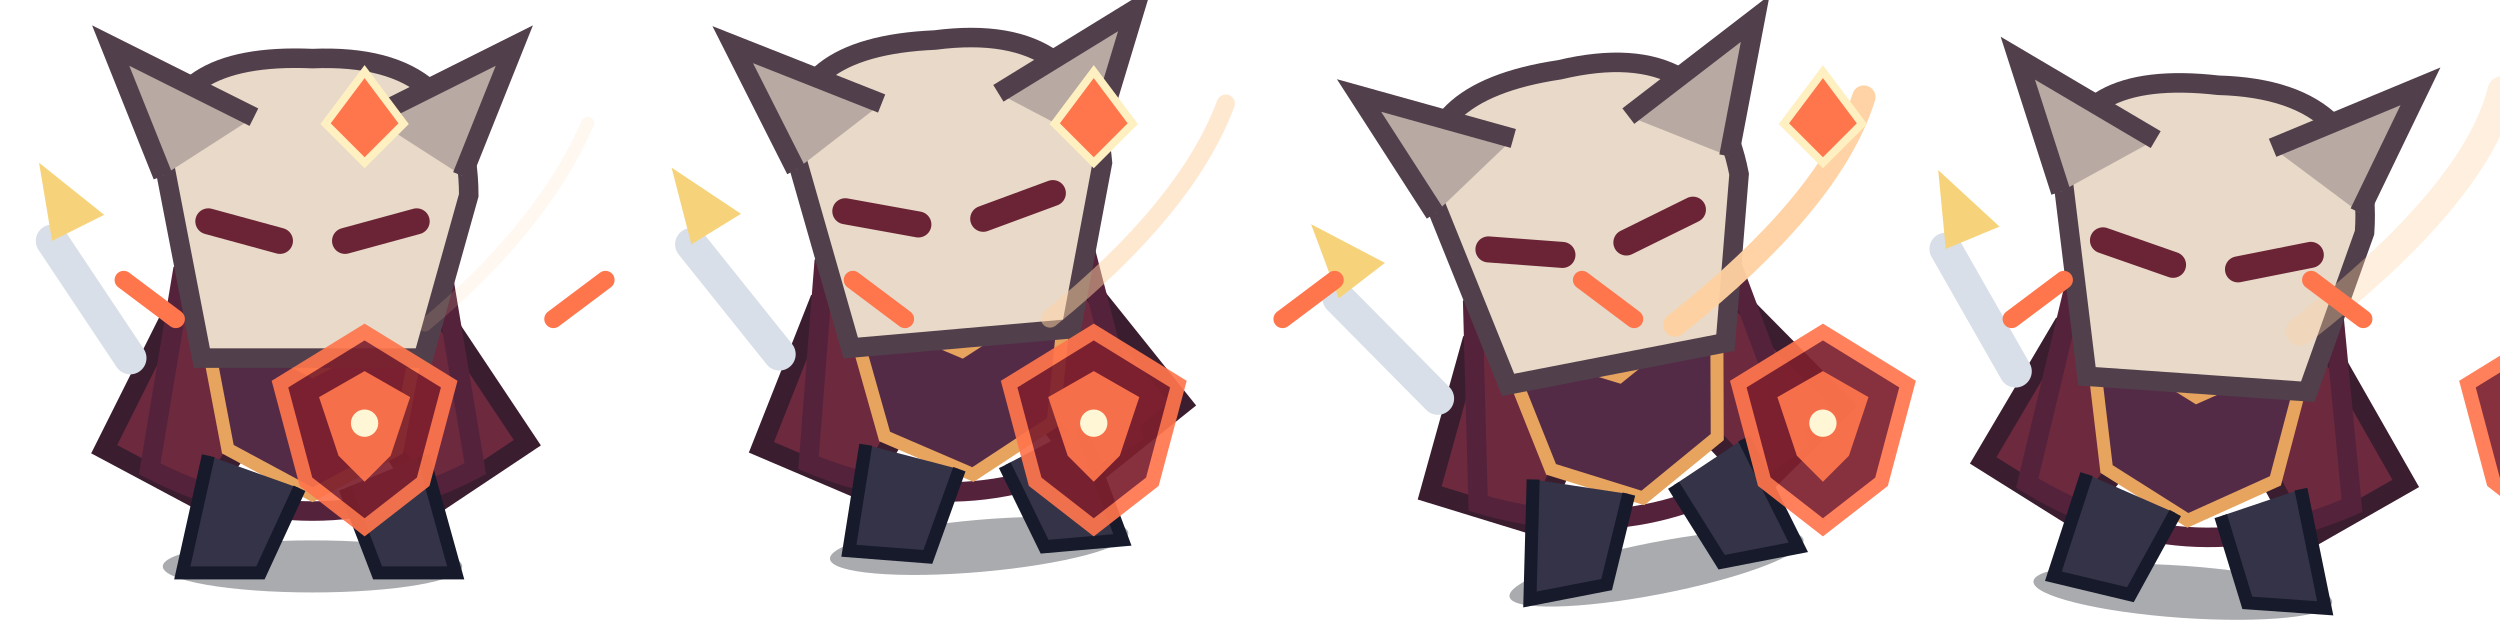
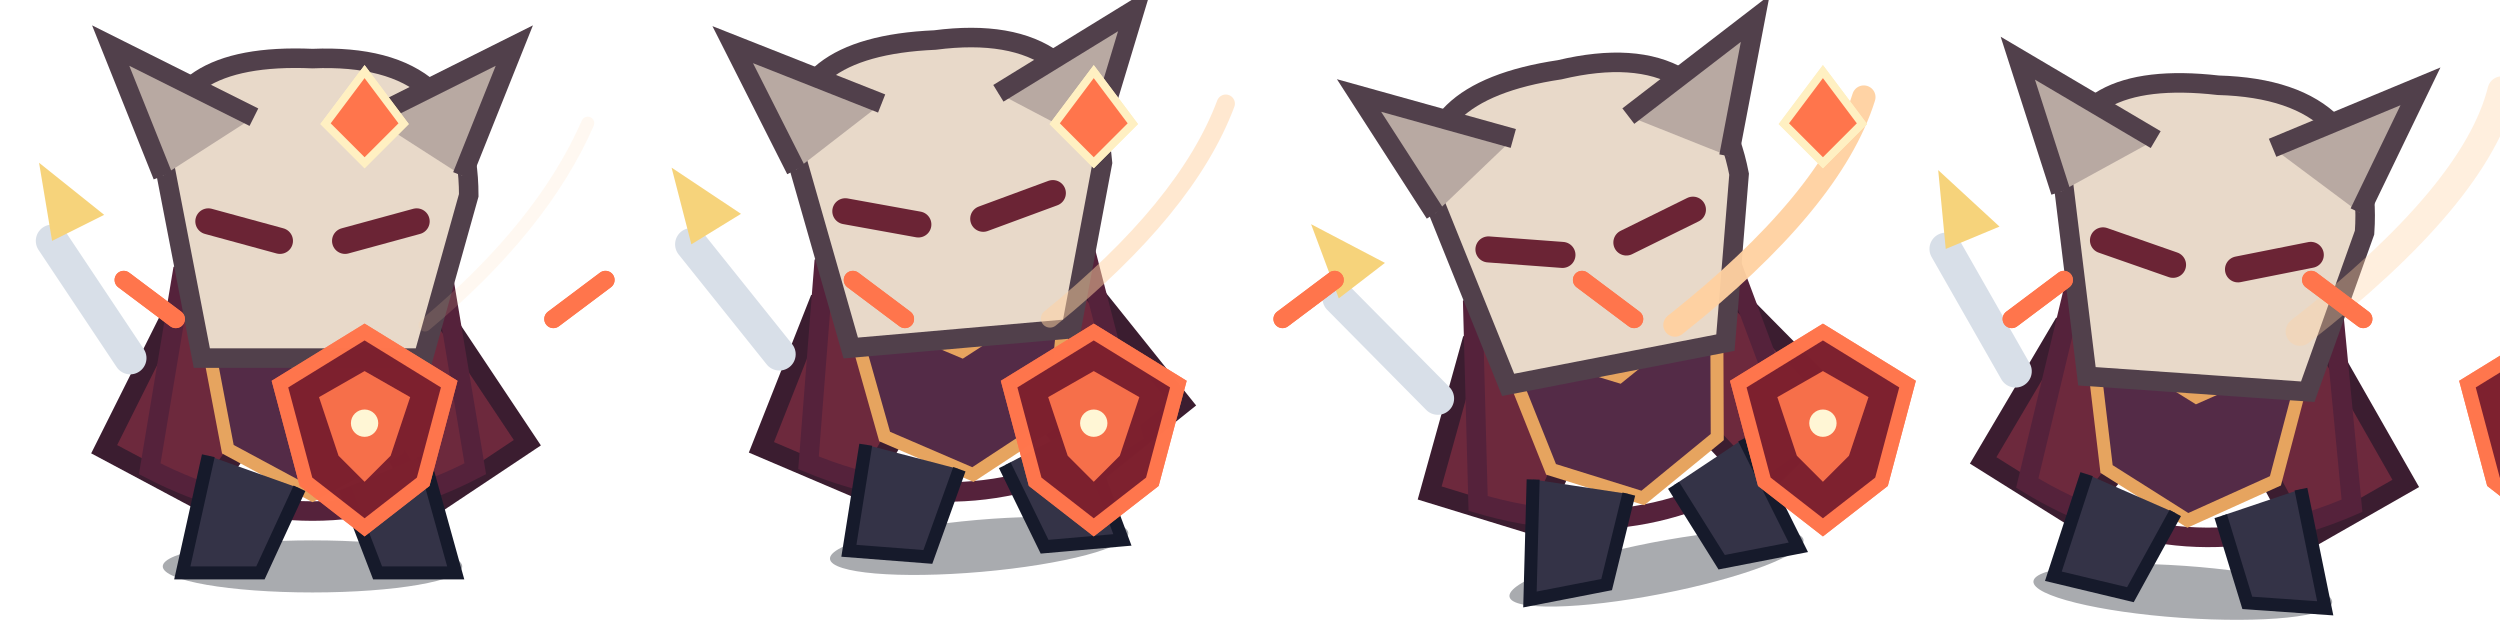
<svg xmlns="http://www.w3.org/2000/svg" viewBox="0 0 384 96">
  <g transform="translate(0,0)">
    <g transform="translate(0,0) rotate(0 48 48)">
      <ellipse cx="48" cy="87" rx="23" ry="4" fill="#080d19" opacity=".35" />
      <path d="M27 47 16 69 31 77 43 60M67 47 81 68 66 78 54 59" fill="#6d293d" stroke="#3b1d30" stroke-width="3" />
      <path d="M28 42Q48 32 68 42L73 72Q48 85 23 72Z" fill="url(#r)" stroke="#55223b" stroke-width="3" />
      <path d="M31 48 48 57 65 48 61 69 48 76 35 69Z" fill="#542b47" stroke="#e6a45f" stroke-width="2" />
      <path d="M25 24Q25 8 48 9Q72 8 72 30L65 55 31 55Z" fill="#e8d9c9" stroke="#51404b" stroke-width="3" />
      <path d="M25 27 17 7 39 18M71 27 79 7 57 18" fill="#b8a9a2" stroke="#51404b" stroke-width="3" />
      <path d="M32 34l11 3m21-3-11 3" stroke="#6b2435" stroke-width="4" stroke-linecap="round" />
      <path d="M20 55 8 37" stroke="#d8dfe8" stroke-width="5" stroke-linecap="round" />
      <path d="M8 37 6 25 16 33Z" fill="#f6d37b" />
      <path d="M32 70 28 88 40 88 46 75M53 75 58 88 70 88 65 70" fill="#343347" stroke="#161a2b" stroke-width="2" />
    </g>
    <path d="M65.28 49.92q18 -15 25 -31" fill="none" stroke="#ffd1a1" stroke-width="2" stroke-linecap="round" opacity="0.15" />
  </g>
  <g transform="translate(96,-1)">
    <g transform="translate(3,-2) rotate(-5 48 48)">
      <ellipse cx="48" cy="87" rx="23" ry="4" fill="#080d19" opacity=".35" />
      <path d="M27 47 16 69 31 77 43 60M67 47 81 68 66 78 54 59" fill="#6d293d" stroke="#3b1d30" stroke-width="3" />
      <path d="M28 42Q48 32 68 42L73 72Q48 85 23 72Z" fill="url(#r)" stroke="#55223b" stroke-width="3" />
      <path d="M31 48 48 57 65 48 61 69 48 76 35 69Z" fill="#542b47" stroke="#e6a45f" stroke-width="2" />
      <path d="M25 24Q25 8 48 9Q72 8 72 30L65 55 31 55Z" fill="#e8d9c9" stroke="#51404b" stroke-width="3" />
      <path d="M25 27 17 7 39 18M71 27 79 7 57 18" fill="#b8a9a2" stroke="#51404b" stroke-width="3" />
      <path d="M32 34l11 3m21-3-11 3" stroke="#6b2435" stroke-width="4" stroke-linecap="round" />
      <path d="M20 55 8 37" stroke="#d8dfe8" stroke-width="5" stroke-linecap="round" />
      <path d="M8 37 6 25 16 33Z" fill="#f6d37b" />
      <path d="M32 70 28 86 40 88 46 75M53 75 58 88 70 88 65 70" fill="#343347" stroke="#161a2b" stroke-width="2" />
    </g>
    <path d="M65.28 49.92q21 -17 27 -33" fill="none" stroke="#ffd1a1" stroke-width="2.8" stroke-linecap="round" opacity="0.5" />
  </g>
  <g transform="translate(192,0)">
    <g transform="translate(7,1) rotate(-11 48 48)">
      <ellipse cx="48" cy="87" rx="23" ry="4" fill="#080d19" opacity=".35" />
      <path d="M27 47 16 69 31 77 43 60M67 47 81 68 66 78 54 59" fill="#6d293d" stroke="#3b1d30" stroke-width="3" />
      <path d="M28 42Q48 32 68 42L73 72Q48 85 23 72Z" fill="url(#r)" stroke="#55223b" stroke-width="3" />
      <path d="M31 48 48 57 65 48 61 69 48 76 35 69Z" fill="#542b47" stroke="#e6a45f" stroke-width="2" />
      <path d="M25 24Q25 8 48 9Q72 8 72 30L65 55 31 55Z" fill="#e8d9c9" stroke="#51404b" stroke-width="3" />
      <path d="M25 27 17 7 39 18M71 27 79 7 57 18" fill="#b8a9a2" stroke="#51404b" stroke-width="3" />
      <path d="M32 34l11 3m21-3-11 3" stroke="#6b2435" stroke-width="4" stroke-linecap="round" />
      <path d="M20 55 8 37" stroke="#d8dfe8" stroke-width="5" stroke-linecap="round" />
      <path d="M8 37 6 25 16 33Z" fill="#f6d37b" />
      <path d="M32 70 28 88 40 88 46 75M53 75 58 88 70 88 65 70" fill="#343347" stroke="#161a2b" stroke-width="2" />
    </g>
    <path d="M65.28 49.92q24 -19 29 -35" fill="none" stroke="#ffd1a1" stroke-width="3.6" stroke-linecap="round" opacity="0.95" />
  </g>
  <g transform="translate(288,1)">
    <g transform="translate(2,3) rotate(4 48 48)">
      <ellipse cx="48" cy="87" rx="23" ry="4" fill="#080d19" opacity=".35" />
      <path d="M27 47 16 69 31 77 43 60M67 47 81 68 66 78 54 59" fill="#6d293d" stroke="#3b1d30" stroke-width="3" />
      <path d="M28 42Q48 32 68 42L73 72Q48 85 23 72Z" fill="url(#r)" stroke="#55223b" stroke-width="3" />
      <path d="M31 48 48 57 65 48 61 69 48 76 35 69Z" fill="#542b47" stroke="#e6a45f" stroke-width="2" />
      <path d="M25 24Q25 8 48 9Q72 8 72 30L65 55 31 55Z" fill="#e8d9c9" stroke="#51404b" stroke-width="3" />
      <path d="M25 27 17 7 39 18M71 27 79 7 57 18" fill="#b8a9a2" stroke="#51404b" stroke-width="3" />
      <path d="M32 34l11 3m21-3-11 3" stroke="#6b2435" stroke-width="4" stroke-linecap="round" />
      <path d="M20 55 8 37" stroke="#d8dfe8" stroke-width="5" stroke-linecap="round" />
      <path d="M8 37 6 25 16 33Z" fill="#f6d37b" />
      <path d="M32 70 28 86 40 88 46 75M53 75 58 88 70 88 65 70" fill="#343347" stroke="#161a2b" stroke-width="2" />
    </g>
    <path d="M65.28 49.92q27 -21 31 -37" fill="none" stroke="#ffd1a1" stroke-width="4.4" stroke-linecap="round" opacity="0.35" />
  </g>
  <g transform="translate(0,0)" opacity="1">
    <path d="M43 59 56 51 69 59 65 74 56 81 47 74Z" fill="#7d202e" stroke="#ff754c" stroke-width="2.2" opacity=".92" />
    <path d="M49 61 56 57 63 61 60 70 56 74 52 70Z" fill="#ff754c" opacity=".92" />
    <path d="M50 19 56 11 62 19 56 25Z" fill="#ff754c" stroke="#fff0c2" stroke-width="1.2" />
    <path d="M27 49 19 43M85 49 93 43" stroke="#ff754c" stroke-width="2.8" stroke-linecap="round" />
    <circle cx="56" cy="65" r="2.1" fill="#fff6d5" />
  </g>
  <g transform="translate(112,0)" opacity="1">
    <path d="M43 59 56 51 69 59 65 74 56 81 47 74Z" fill="#7d202e" stroke="#ff754c" stroke-width="2.2" opacity=".92" />
    <path d="M49 61 56 57 63 61 60 70 56 74 52 70Z" fill="#ff754c" opacity=".92" />
    <path d="M50 19 56 11 62 19 56 25Z" fill="#ff754c" stroke="#fff0c2" stroke-width="1.2" />
    <path d="M27 49 19 43M85 49 93 43" stroke="#ff754c" stroke-width="2.8" stroke-linecap="round" />
    <circle cx="56" cy="65" r="2.1" fill="#fff6d5" />
  </g>
  <g transform="translate(224,0)" opacity="1">
    <path d="M43 59 56 51 69 59 65 74 56 81 47 74Z" fill="#7d202e" stroke="#ff754c" stroke-width="2.2" opacity=".92" />
    <path d="M49 61 56 57 63 61 60 70 56 74 52 70Z" fill="#ff754c" opacity=".92" />
    <path d="M50 19 56 11 62 19 56 25Z" fill="#ff754c" stroke="#fff0c2" stroke-width="1.2" />
    <path d="M27 49 19 43M85 49 93 43" stroke="#ff754c" stroke-width="2.8" stroke-linecap="round" />
    <circle cx="56" cy="65" r="2.1" fill="#fff6d5" />
  </g>
  <g transform="translate(336,0)" opacity="1">
    <path d="M43 59 56 51 69 59 65 74 56 81 47 74Z" fill="#7d202e" stroke="#ff754c" stroke-width="2.2" opacity=".92" />
    <path d="M49 61 56 57 63 61 60 70 56 74 52 70Z" fill="#ff754c" opacity=".92" />
    <path d="M50 19 56 11 62 19 56 25Z" fill="#ff754c" stroke="#fff0c2" stroke-width="1.2" />
    <path d="M27 49 19 43M85 49 93 43" stroke="#ff754c" stroke-width="2.8" stroke-linecap="round" />
    <circle cx="56" cy="65" r="2.1" fill="#fff6d5" />
  </g>
+   <g transform="translate(0,0)" opacity="1">
+     <path d="M43 59 56 51 69 59 65 74 56 81 47 74Z" fill="#7d202e" stroke="#ff754c" stroke-width="2.2" opacity=".92" />
+     <path d="M49 61 56 57 63 61 60 70 56 74 52 70Z" fill="#ff754c" opacity=".92" />
+     <path d="M50 19 56 11 62 19 56 25Z" fill="#ff754c" stroke="#fff0c2" stroke-width="1.2" />
+     <path d="M27 49 19 43M85 49 93 43" stroke="#ff754c" stroke-width="2.8" stroke-linecap="round" />
+     <circle cx="56" cy="65" r="2.1" fill="#fff6d5" />
+   </g>
+   <g transform="translate(112,0)" opacity="1">
+     <path d="M43 59 56 51 69 59 65 74 56 81 47 74Z" fill="#7d202e" stroke="#ff754c" stroke-width="2.2" opacity=".92" />
+     <path d="M49 61 56 57 63 61 60 70 56 74 52 70Z" fill="#ff754c" opacity=".92" />
+     <path d="M50 19 56 11 62 19 56 25Z" fill="#ff754c" stroke="#fff0c2" stroke-width="1.2" />
+     <path d="M27 49 19 43M85 49 93 43" stroke="#ff754c" stroke-width="2.8" stroke-linecap="round" />
+     <circle cx="56" cy="65" r="2.1" fill="#fff6d5" />
+   </g>
+   <g transform="translate(224,0)" opacity="1">
+     <path d="M43 59 56 51 69 59 65 74 56 81 47 74Z" fill="#7d202e" stroke="#ff754c" stroke-width="2.2" opacity=".92" />
+     <path d="M49 61 56 57 63 61 60 70 56 74 52 70Z" fill="#ff754c" opacity=".92" />
+     <path d="M50 19 56 11 62 19 56 25Z" fill="#ff754c" stroke="#fff0c2" stroke-width="1.2" />
+     <path d="M27 49 19 43M85 49 93 43" stroke="#ff754c" stroke-width="2.8" stroke-linecap="round" />
+     <circle cx="56" cy="65" r="2.1" fill="#fff6d5" />
+   </g>
+   <g transform="translate(336,0)" opacity="1">
+     <path d="M43 59 56 51 69 59 65 74 56 81 47 74Z" fill="#7d202e" stroke="#ff754c" stroke-width="2.2" opacity=".92" />
+     <path d="M49 61 56 57 63 61 60 70 56 74 52 70Z" fill="#ff754c" opacity=".92" />
+     <path d="M50 19 56 11 62 19 56 25Z" fill="#ff754c" stroke="#fff0c2" stroke-width="1.2" />
+     <path d="M27 49 19 43M85 49 93 43" stroke="#ff754c" stroke-width="2.8" stroke-linecap="round" />
+     <circle cx="56" cy="65" r="2.1" fill="#fff6d5" />
+   </g>
</svg>
